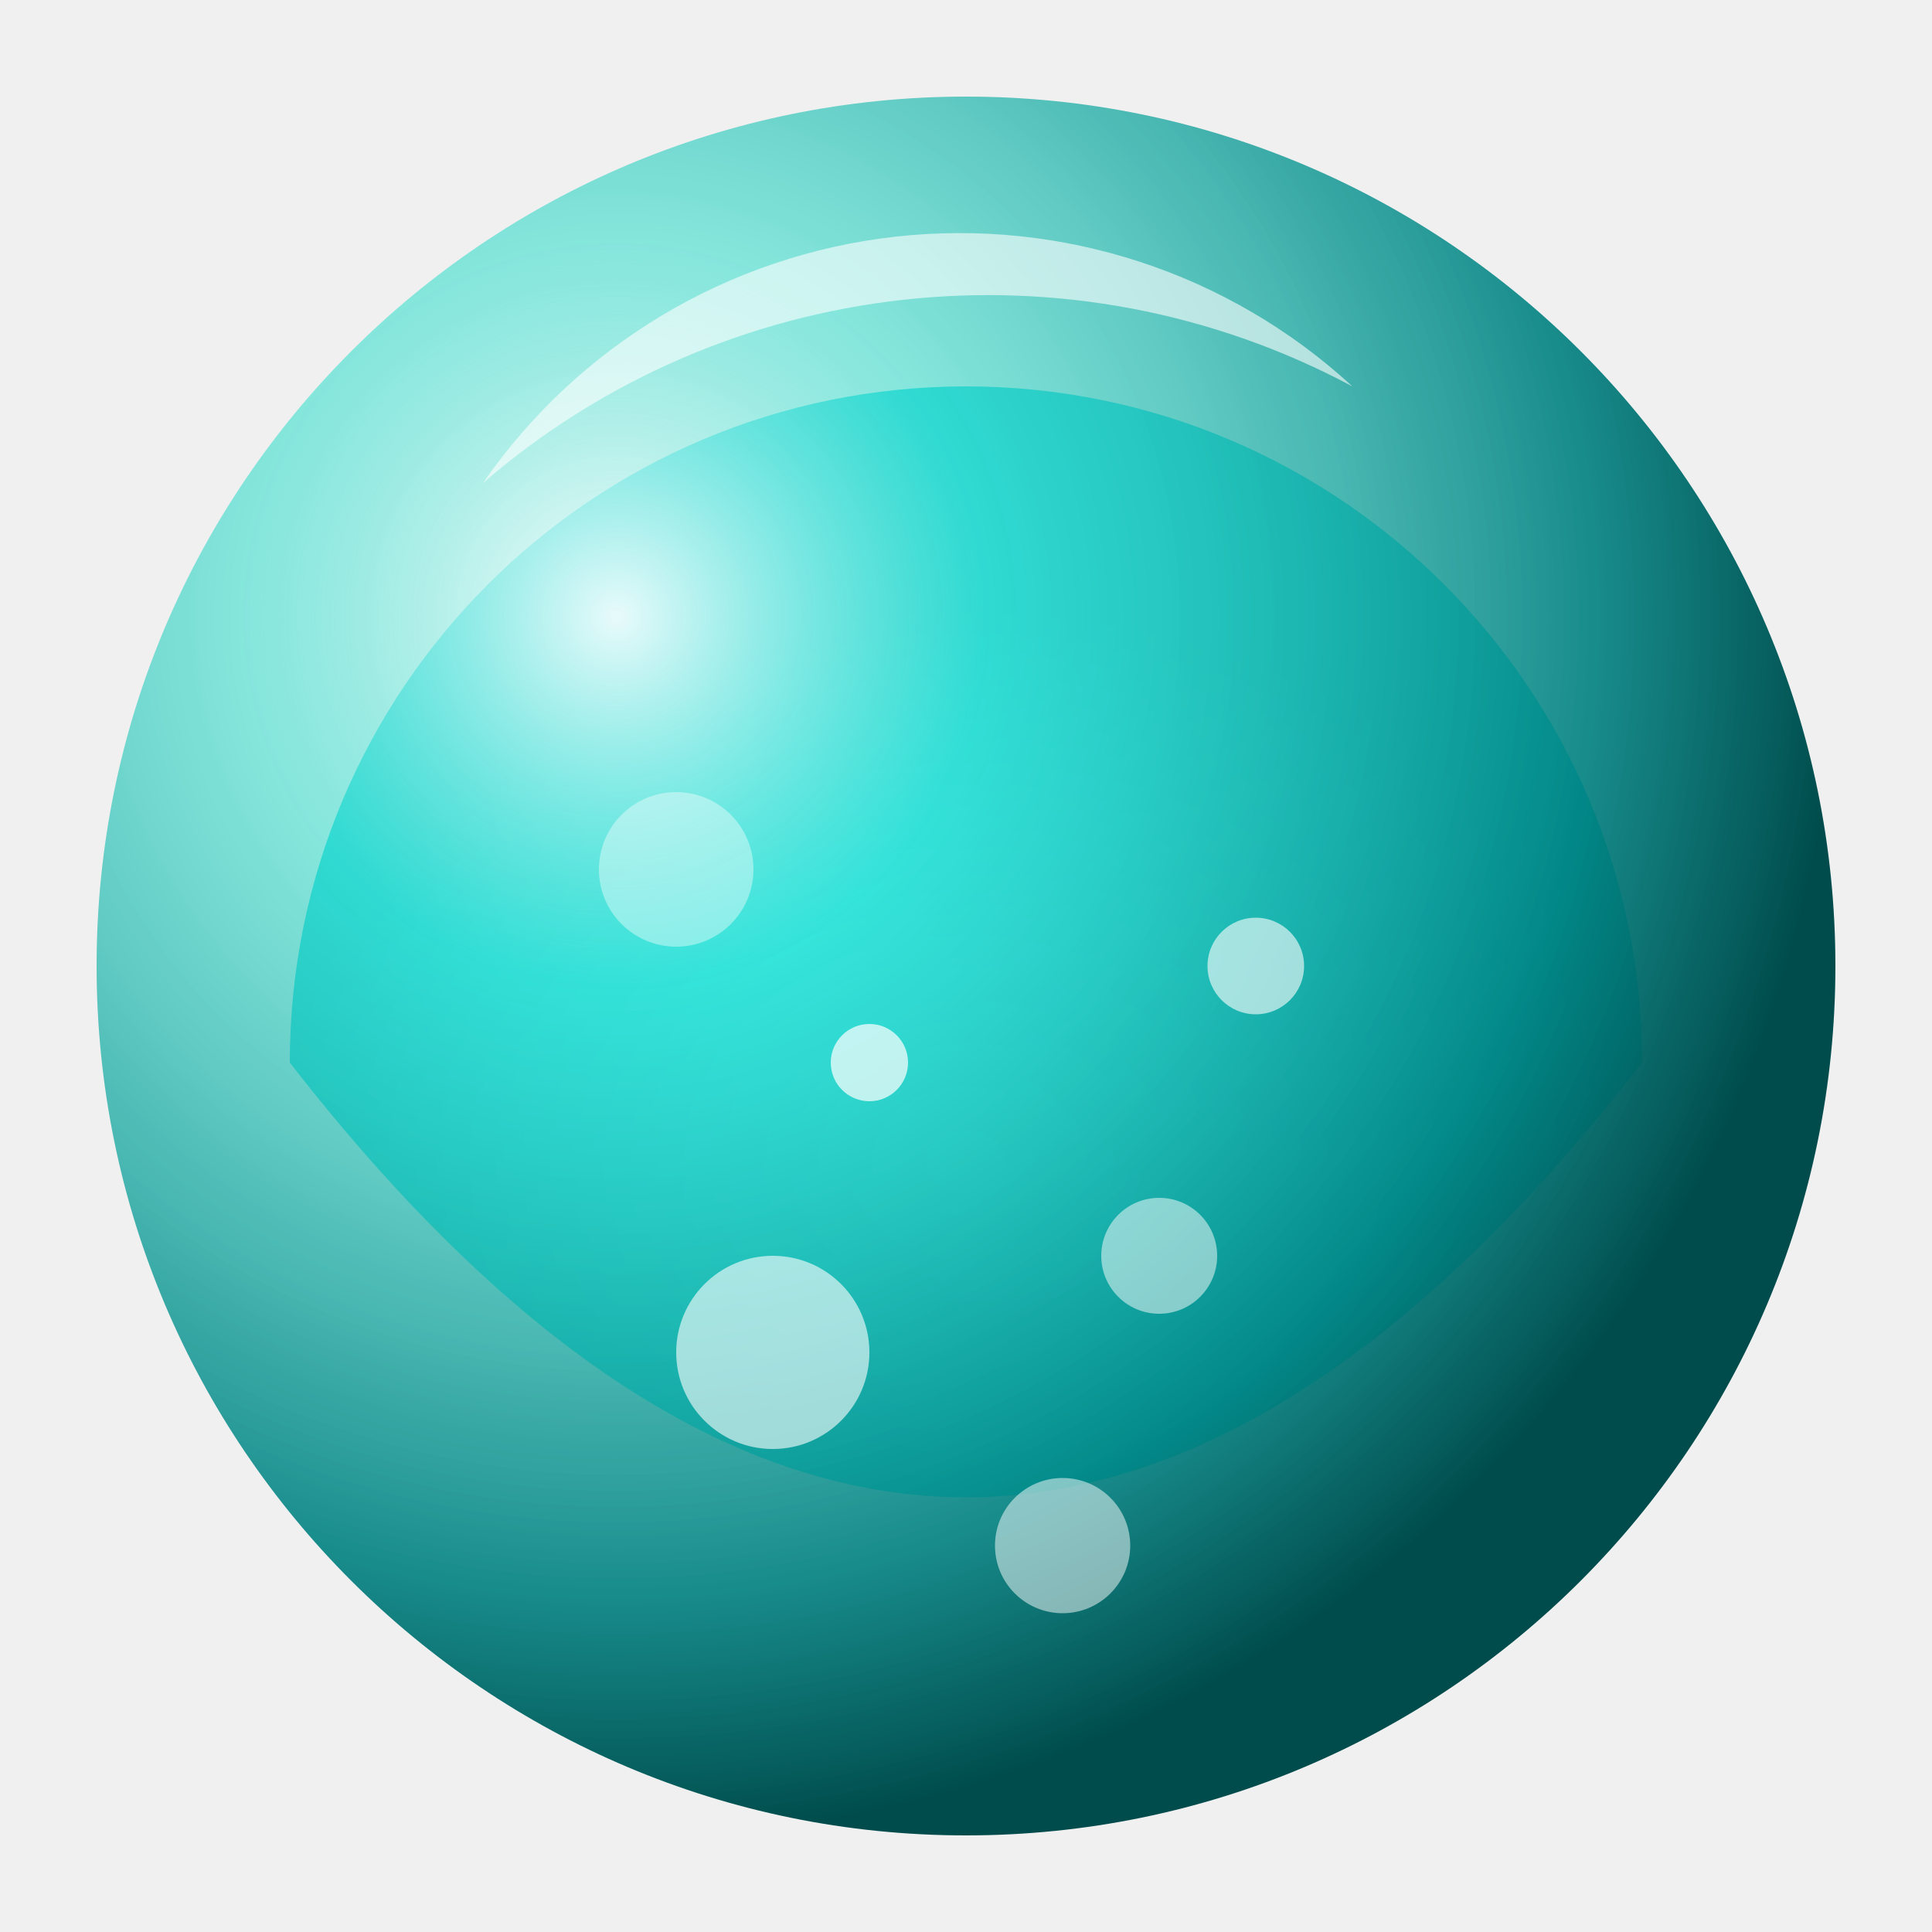
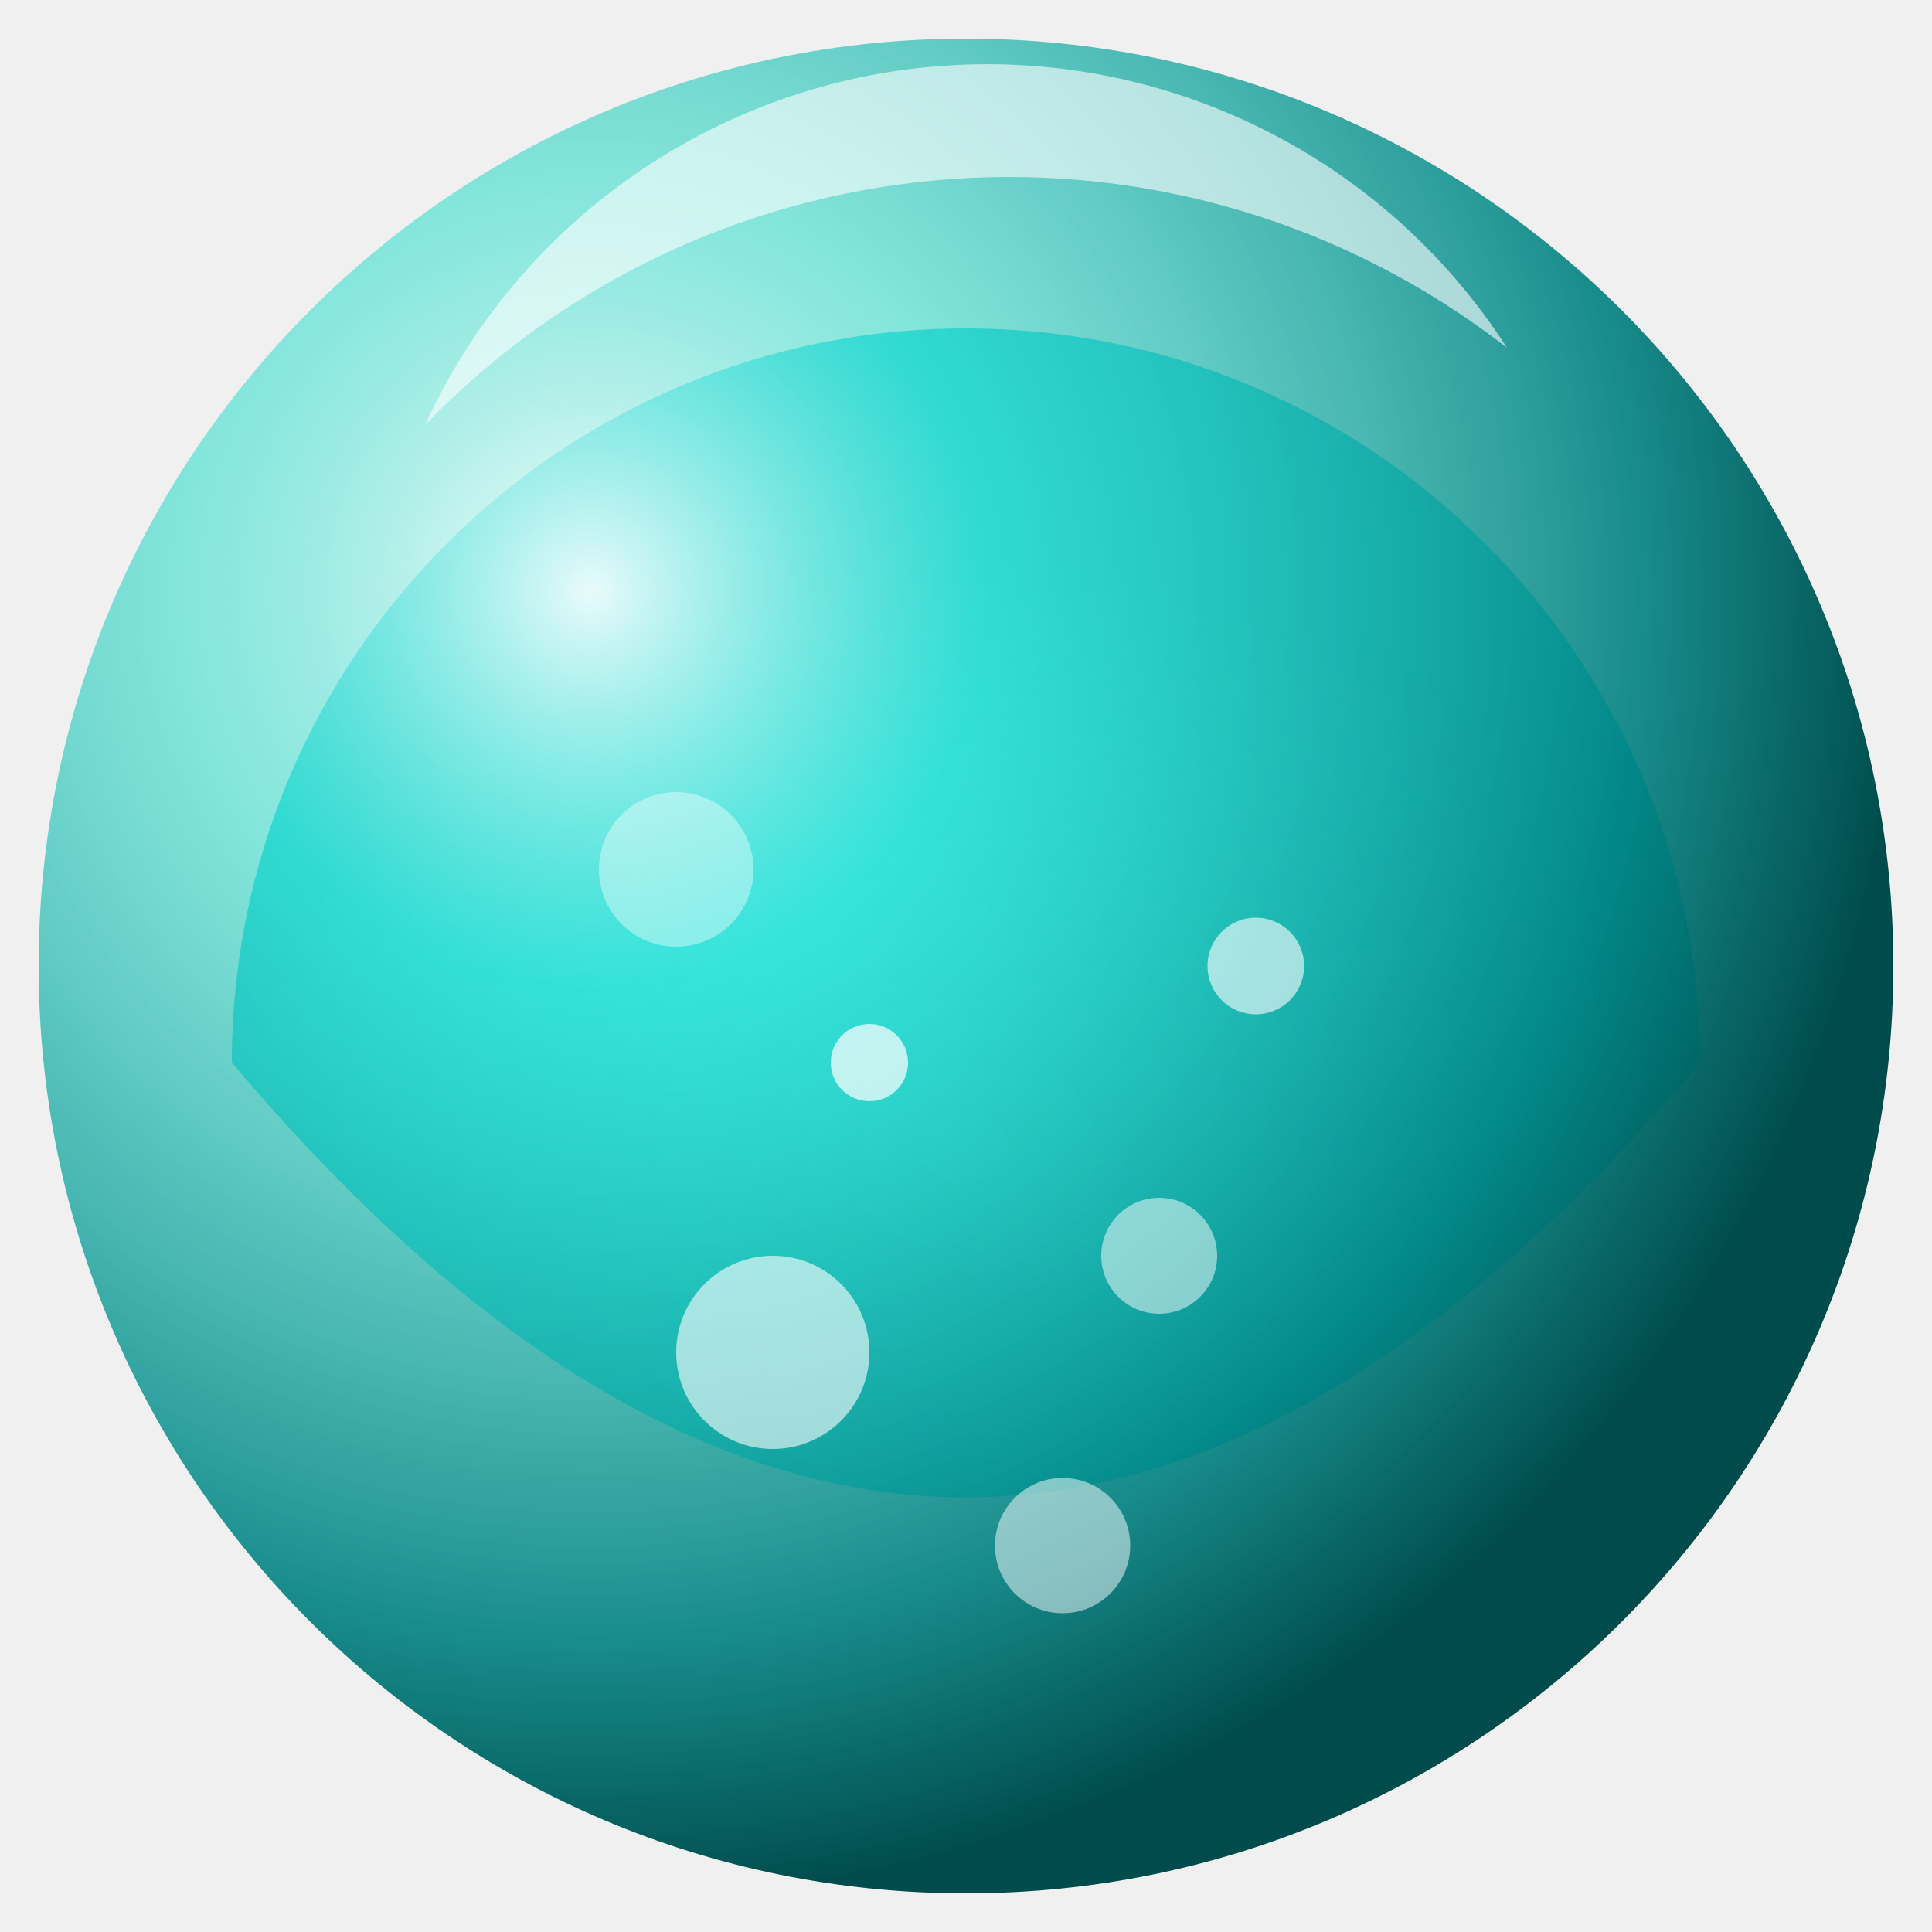
<svg xmlns="http://www.w3.org/2000/svg" viewBox="0 0 100 100">
  <defs>
    <radialGradient id="glassSphere" cx="30%" cy="30%" r="70%">
      <stop offset="0%" stop-color="#ffffff" stop-opacity="0.9" />
      <stop offset="30%" stop-color="#40e0d0" stop-opacity="0.6" />
      <stop offset="80%" stop-color="#008080" stop-opacity="0.9" />
      <stop offset="100%" stop-color="#004c4c" stop-opacity="1" />
    </radialGradient>
    <radialGradient id="liquid" cx="50%" cy="70%" r="50%">
      <stop offset="0%" stop-color="#00ffff" stop-opacity="0.8" />
      <stop offset="100%" stop-color="#00ced1" stop-opacity="0.9" />
    </radialGradient>
  </defs>
-   <path d="M15 55 Q 50 100 85 55 A 35 35 0 0 0 15 55" fill="url(#liquid)" />
-   <circle cx="50" cy="50" r="45" fill="url(#glassSphere)" />
+   <path d="M12 55 Q 50 100 88 55 A 38 38 0 0 0 12 55" fill="url(#liquid)" />
+   <circle cx="50" cy="50" r="48" fill="url(#glassSphere)" />
  <circle cx="40" cy="70" r="5" fill="#fff" opacity="0.6" />
  <circle cx="60" cy="65" r="3" fill="#fff" opacity="0.5" />
  <circle cx="45" cy="55" r="2" fill="#fff" opacity="0.7" />
  <circle cx="35" cy="45" r="4" fill="#fff" opacity="0.4" />
  <circle cx="65" cy="50" r="2.5" fill="#fff" opacity="0.6" />
  <circle cx="55" cy="80" r="3.5" fill="#fff" opacity="0.5" />
-   <path d="M25 25 A 30 30 0 0 1 70 20 A 40 40 0 0 0 25 25" fill="#ffffff" opacity="0.6" />
+   <path d="M22 22 A 32 32 0 0 1 78 18 A 42 42 0 0 0 22 22" fill="#ffffff" opacity="0.6" />
</svg>
